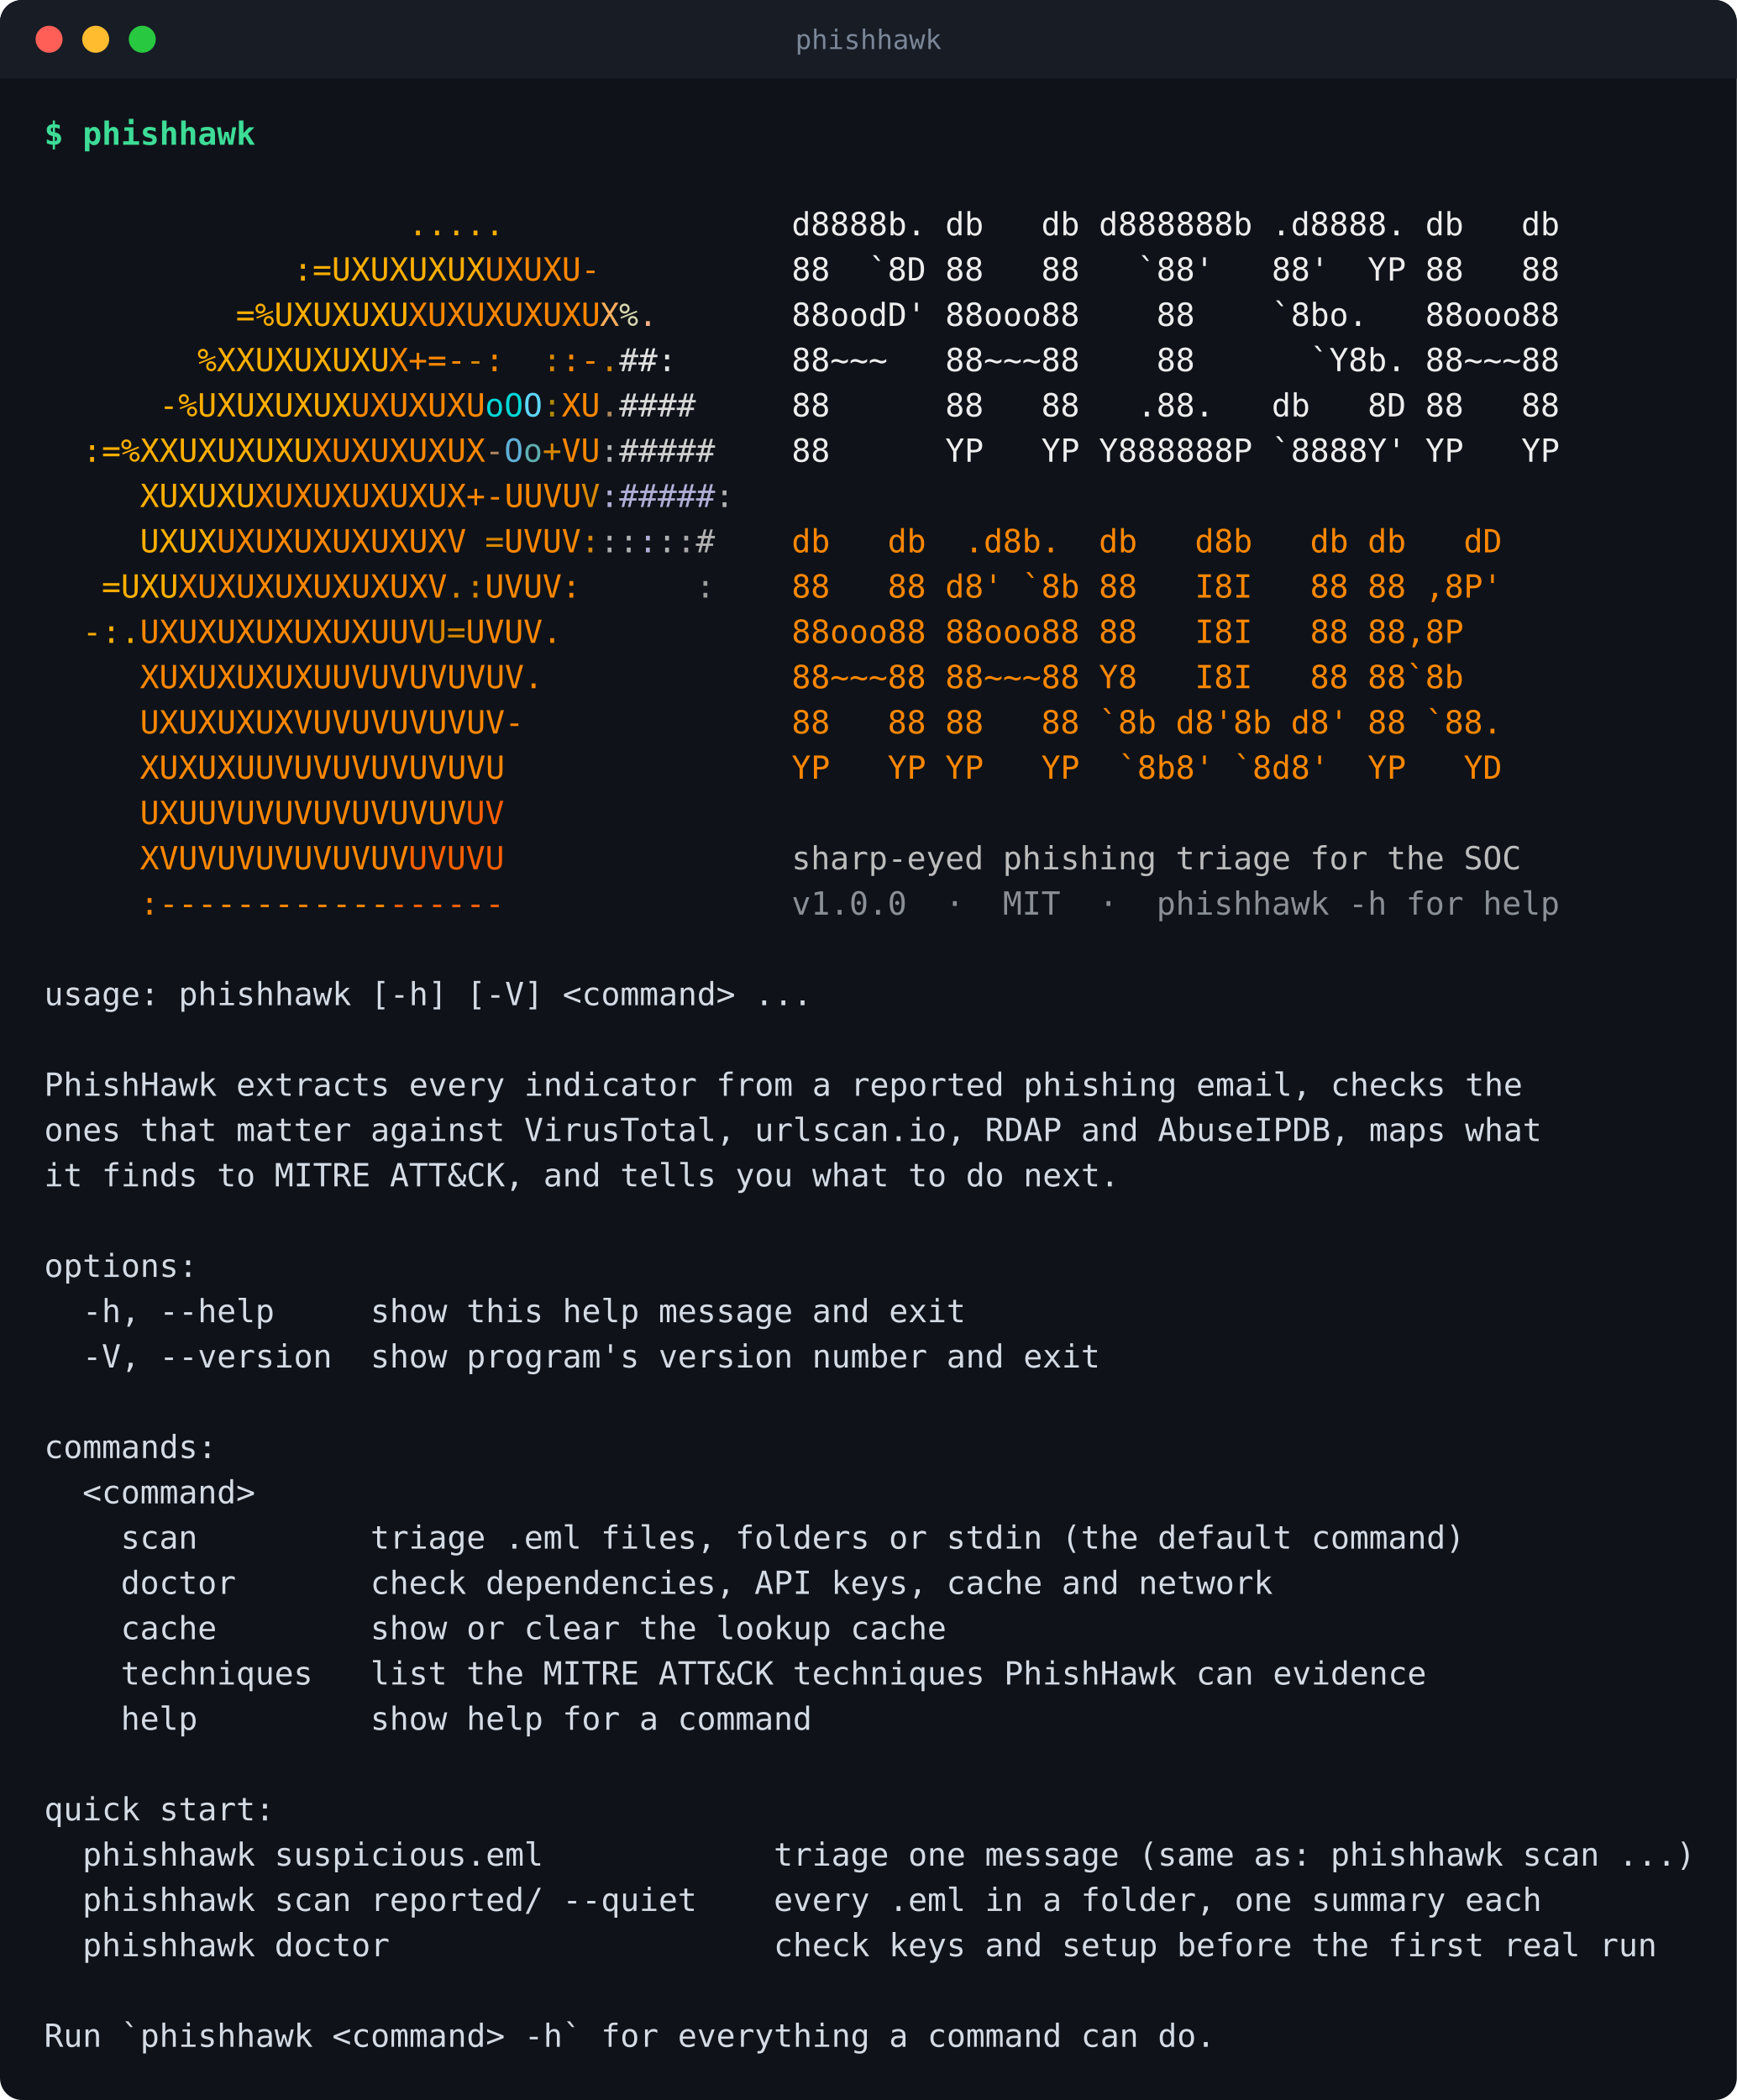
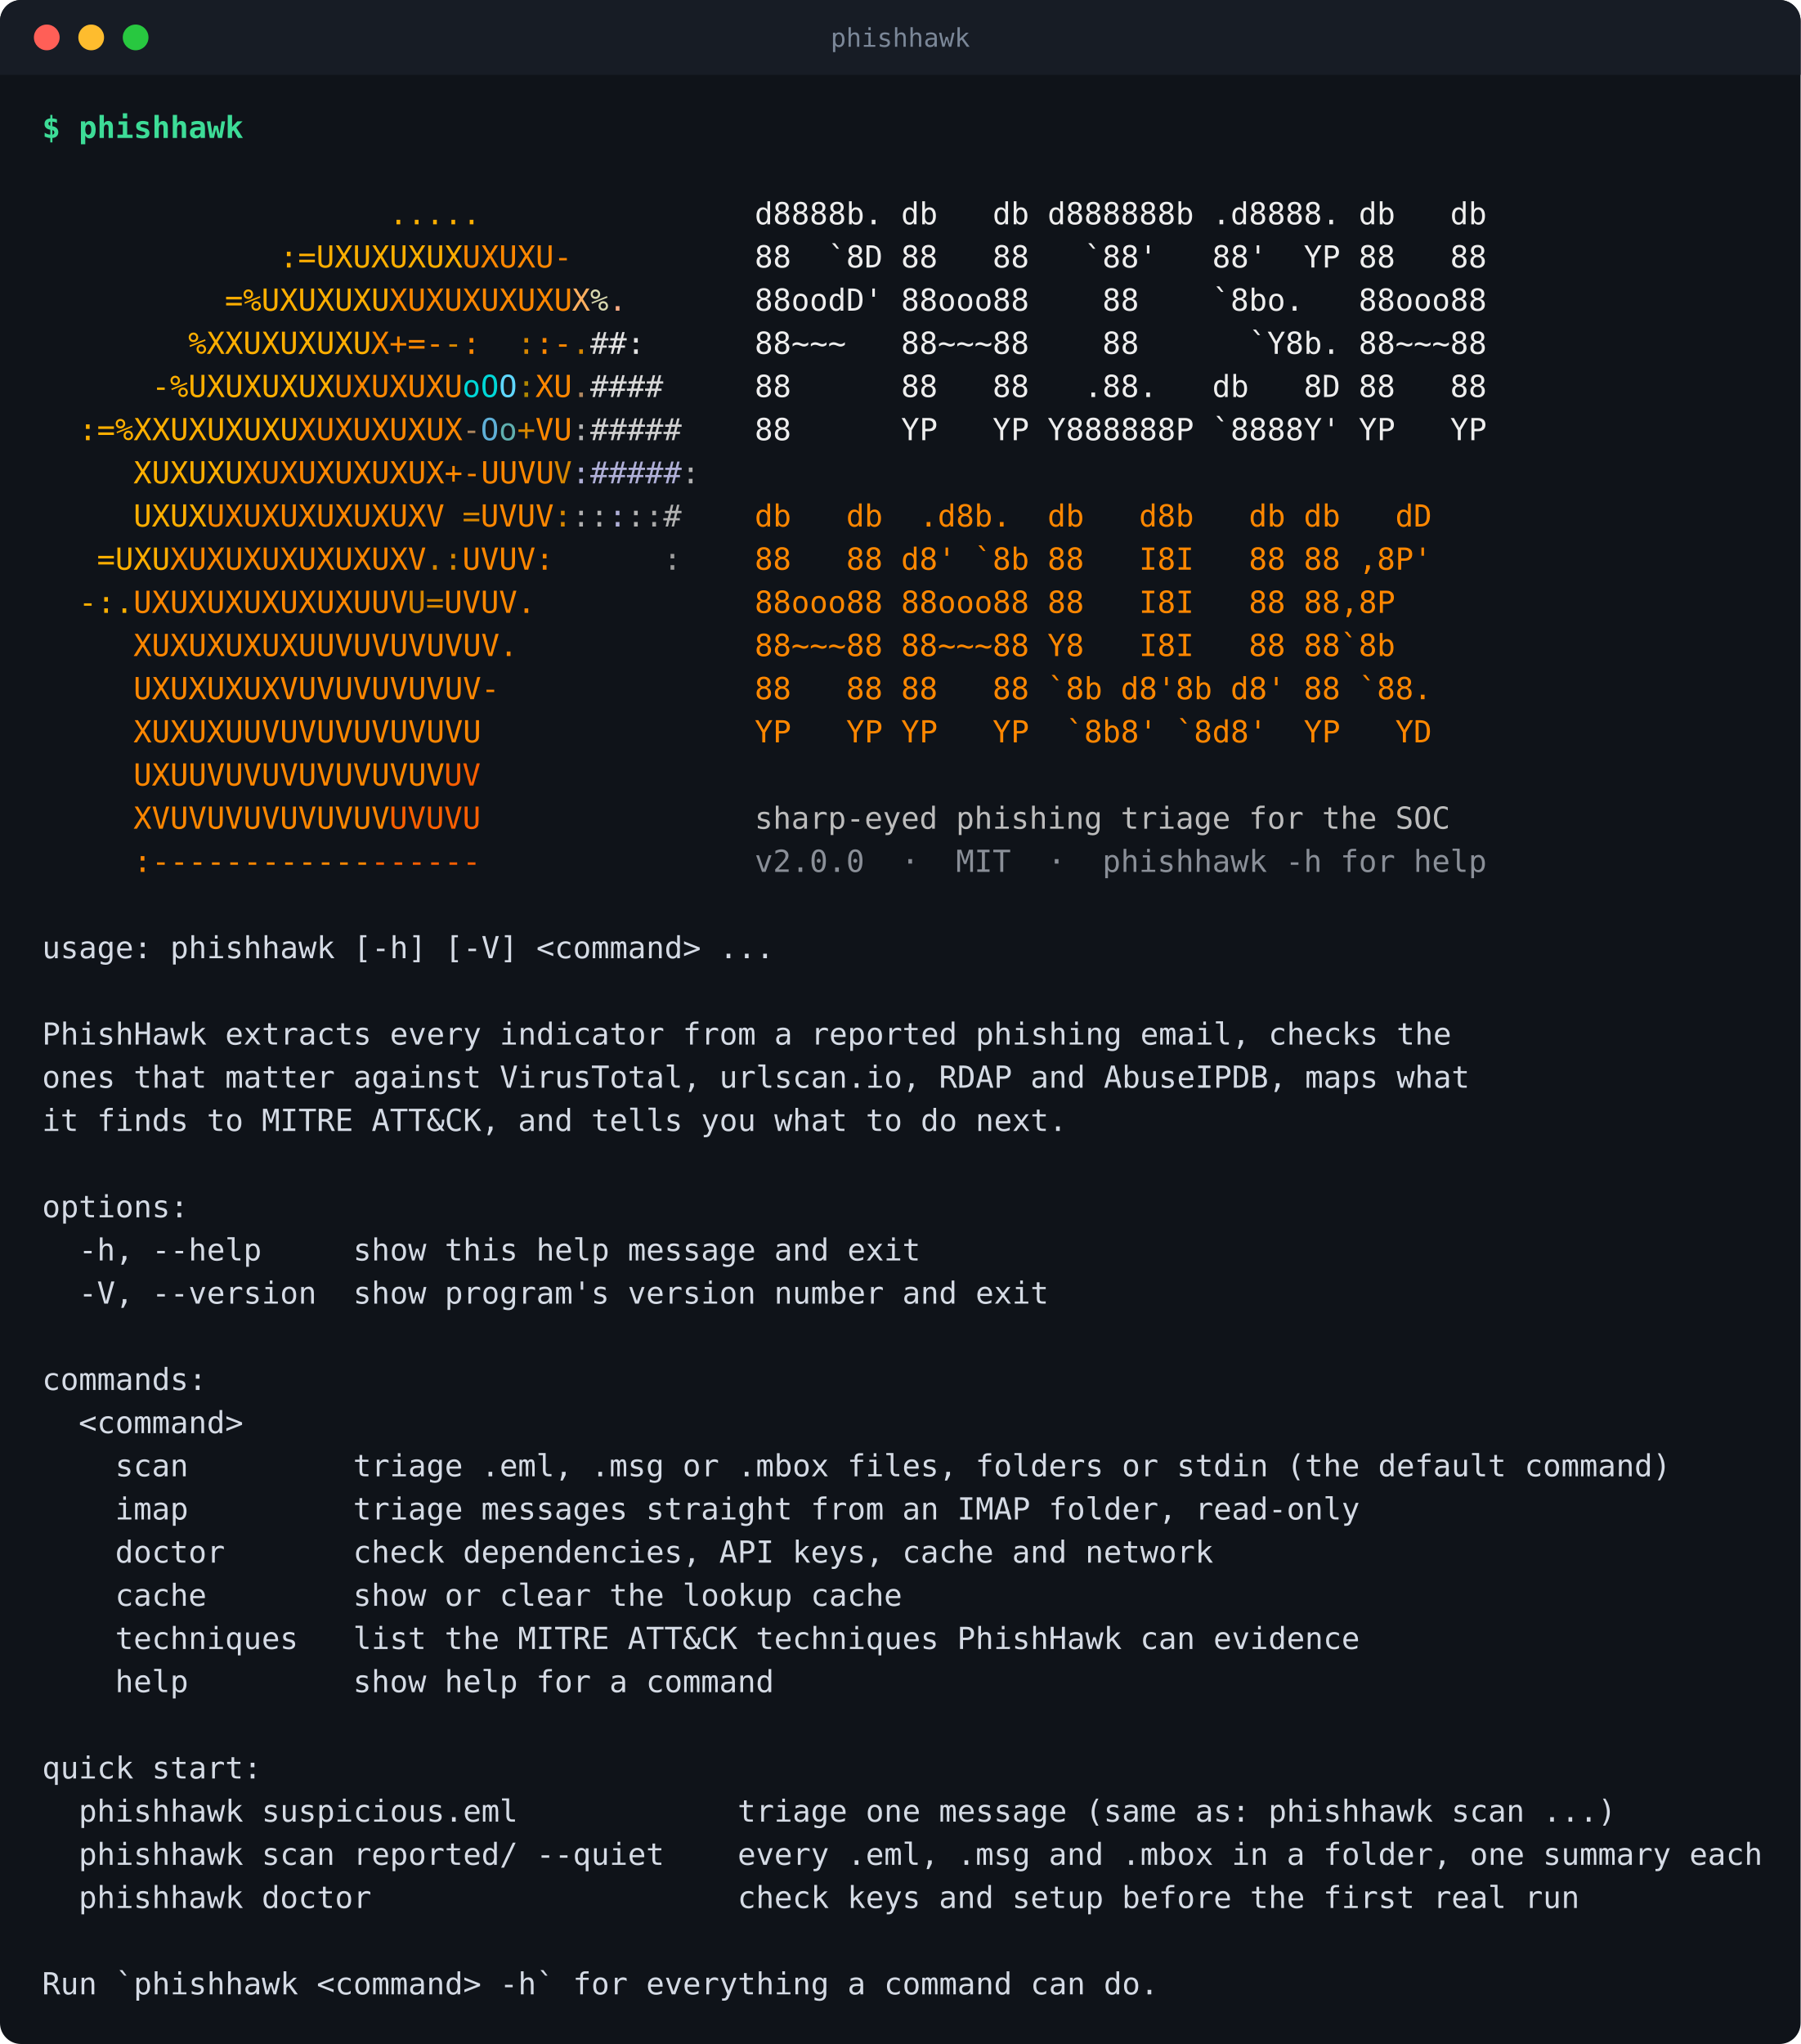
- <svg xmlns="http://www.w3.org/2000/svg" width="708" height="856" viewBox="0 0 708 856" font-family="ui-monospace,SFMono-Regular,Menlo,Consolas,'DejaVu Sans Mono',monospace" font-size="13.0">
+ <svg xmlns="http://www.w3.org/2000/svg" width="770" height="874" viewBox="0 0 770 874" font-family="ui-monospace,SFMono-Regular,Menlo,Consolas,'DejaVu Sans Mono',monospace" font-size="13.0">
  <rect width="100%" height="100%" rx="9" fill="#0f1319" />
-   <path d="M0 9a9 9 0 0 1 9-9h690 a9 9 0 0 1 9 9v23H0z" fill="#171c25" />
+   <path d="M0 9a9 9 0 0 1 9-9h752 a9 9 0 0 1 9 9v23H0z" fill="#171c25" />
  <circle cx="20" cy="16" r="5.5" fill="#ff5f57" />
  <circle cx="39" cy="16" r="5.5" fill="#febc2e" />
  <circle cx="58" cy="16" r="5.5" fill="#28c840" />
-   <text x="354" y="20.0" fill="#7b8798" font-size="11" text-anchor="middle">phishhawk</text>
+   <text x="385" y="20.0" fill="#7b8798" font-size="11" text-anchor="middle">phishhawk</text>
  <text xml:space="preserve" x="18.00" y="59.00" fill="#3ddc97" font-weight="600">$ phishhawk</text>
  <text xml:space="preserve" x="166.45" y="95.92" fill="#ffaf00">.....</text>
  <text xml:space="preserve" x="322.71" y="95.92" fill="#eeeeee">d8888b. db   db d888888b .d8888. db   db</text>
  <text xml:space="preserve" x="119.57" y="114.38" fill="#ffaf00">:=UXUXUXUX</text>
  <text xml:space="preserve" x="197.70" y="114.38" fill="#ff8700">UXUXU-</text>
  <text xml:space="preserve" x="322.71" y="114.38" fill="#eeeeee">88  `8D 88   88   `88'   88'  YP 88   88</text>
  <text xml:space="preserve" x="96.13" y="132.84" fill="#ffaf00">=%UXUXUXU</text>
  <text xml:space="preserve" x="166.45" y="132.84" fill="#ff8700">XUXUXUXUXU</text>
  <text xml:space="preserve" x="244.58" y="132.84" fill="#ffaf5f">X</text>
  <text xml:space="preserve" x="252.39" y="132.84" fill="#d7d7af">%</text>
  <text xml:space="preserve" x="260.20" y="132.84" fill="#ffaf87">.</text>
  <text xml:space="preserve" x="322.71" y="132.84" fill="#eeeeee">88oodD' 88ooo88    88    `8bo.   88ooo88</text>
  <text xml:space="preserve" x="80.50" y="151.30" fill="#ffaf00">%XXUXUXUXU</text>
  <text xml:space="preserve" x="158.63" y="151.30" fill="#ff8700">X+=-</text>
  <text xml:space="preserve" x="189.89" y="151.30" fill="#d78700">-</text>
  <text xml:space="preserve" x="197.70" y="151.30" fill="#ff8700">:</text>
  <text xml:space="preserve" x="221.14" y="151.30" fill="#d78700">:</text>
  <text xml:space="preserve" x="228.95" y="151.30" fill="#ff8700">:-</text>
  <text xml:space="preserve" x="244.58" y="151.30" fill="#d78700">.</text>
  <text xml:space="preserve" x="252.39" y="151.30" fill="#dadada">#</text>
  <text xml:space="preserve" x="260.20" y="151.30" fill="#e4e4e4">#:</text>
  <text xml:space="preserve" x="322.71" y="151.30" fill="#eeeeee">88~~~   88~~~88    88      `Y8b. 88~~~88</text>
  <text xml:space="preserve" x="64.88" y="169.76" fill="#ffaf00">-%UXUXUXUX</text>
  <text xml:space="preserve" x="143.01" y="169.76" fill="#ff8700">UXUXUXU</text>
  <text xml:space="preserve" x="197.70" y="169.76" fill="#00d7d7">oO</text>
  <text xml:space="preserve" x="213.32" y="169.76" fill="#5fd7ff">O</text>
  <text xml:space="preserve" x="221.14" y="169.76" fill="#af8700">:</text>
  <text xml:space="preserve" x="228.95" y="169.76" fill="#ff8700">XU</text>
  <text xml:space="preserve" x="244.58" y="169.76" fill="#af875f">.</text>
  <text xml:space="preserve" x="252.39" y="169.76" fill="#d7d7d7">#</text>
  <text xml:space="preserve" x="260.20" y="169.76" fill="#dadada">##</text>
  <text xml:space="preserve" x="275.83" y="169.76" fill="#d7d7d7">#</text>
  <text xml:space="preserve" x="322.71" y="169.76" fill="#eeeeee">88      88   88   .88.   db   8D 88   88</text>
  <text xml:space="preserve" x="33.63" y="188.22" fill="#ffaf00">:=%XXUXUXUXU</text>
  <text xml:space="preserve" x="127.38" y="188.22" fill="#ff8700">XUXUXUXUX</text>
  <text xml:space="preserve" x="197.70" y="188.22" fill="#af875f">-</text>
  <text xml:space="preserve" x="205.51" y="188.22" fill="#5fafd7">O</text>
  <text xml:space="preserve" x="213.32" y="188.22" fill="#5fafaf">o</text>
  <text xml:space="preserve" x="221.14" y="188.22" fill="#d78700">+</text>
  <text xml:space="preserve" x="228.95" y="188.22" fill="#ff8700">VU</text>
  <text xml:space="preserve" x="244.58" y="188.22" fill="#b2b2b2">:</text>
  <text xml:space="preserve" x="252.39" y="188.22" fill="#d0d0d0">#####</text>
  <text xml:space="preserve" x="322.71" y="188.22" fill="#eeeeee">88      YP   YP Y888888P `8888Y' YP   YP</text>
  <text xml:space="preserve" x="57.06" y="206.68" fill="#ffaf00">XUXUXU</text>
  <text xml:space="preserve" x="103.94" y="206.68" fill="#ff8700">XUXUXUXUXUX+-UUVU</text>
  <text xml:space="preserve" x="236.76" y="206.68" fill="#d78700">V</text>
  <text xml:space="preserve" x="244.58" y="206.68" fill="#afafd7">:#####</text>
  <text xml:space="preserve" x="291.45" y="206.68" fill="#b2b2b2">:</text>
  <text xml:space="preserve" x="57.06" y="225.14" fill="#ffaf00">UXUX</text>
  <text xml:space="preserve" x="88.32" y="225.14" fill="#ff8700">UXUXUXUXUXUXV</text>
  <text xml:space="preserve" x="197.70" y="225.14" fill="#d78700">=</text>
  <text xml:space="preserve" x="205.51" y="225.14" fill="#ff8700">UVUV</text>
  <text xml:space="preserve" x="236.76" y="225.14" fill="#d78700">:</text>
  <text xml:space="preserve" x="244.58" y="225.14" fill="#afafaf">:</text>
  <text xml:space="preserve" x="252.39" y="225.14" fill="#b2b2b2">:</text>
  <text xml:space="preserve" x="260.20" y="225.14" fill="#afafd7">:</text>
  <text xml:space="preserve" x="268.02" y="225.14" fill="#b2b2b2">:</text>
  <text xml:space="preserve" x="275.83" y="225.14" fill="#a8a8a8">:</text>
  <text xml:space="preserve" x="283.64" y="225.14" fill="#b2b2b2">#</text>
  <text xml:space="preserve" x="322.71" y="225.14" fill="#ff8700">db   db  .d8b.  db   d8b   db db   dD</text>
  <text xml:space="preserve" x="41.44" y="243.60" fill="#ffaf00">=UXU</text>
  <text xml:space="preserve" x="72.69" y="243.60" fill="#ff8700">XUXUXUXUXUXUXV</text>
  <text xml:space="preserve" x="182.07" y="243.60" fill="#d78700">.:</text>
  <text xml:space="preserve" x="197.70" y="243.60" fill="#ff8700">UVUV:</text>
  <text xml:space="preserve" x="283.64" y="243.60" fill="#9e9e9e">:</text>
  <text xml:space="preserve" x="322.71" y="243.60" fill="#ff8700">88   88 d8' `8b 88   I8I   88 88 ,8P'</text>
  <text xml:space="preserve" x="33.63" y="262.06" fill="#ffaf00">-:.</text>
  <text xml:space="preserve" x="57.06" y="262.06" fill="#ff8700">UXUXUXUXUXUXUUV</text>
  <text xml:space="preserve" x="174.26" y="262.06" fill="#d78700">U=</text>
  <text xml:space="preserve" x="189.89" y="262.06" fill="#ff8700">UVUV.</text>
  <text xml:space="preserve" x="322.71" y="262.06" fill="#ff8700">88ooo88 88ooo88 88   I8I   88 88,8P</text>
  <text xml:space="preserve" x="57.06" y="280.52" fill="#ff8700">XUXUXUXUXUUVUVUVUVUV.</text>
  <text xml:space="preserve" x="322.71" y="280.52" fill="#ff8700">88~~~88 88~~~88 Y8   I8I   88 88`8b</text>
  <text xml:space="preserve" x="57.06" y="298.98" fill="#ff8700">UXUXUXUXVUVUVUVUVUV-</text>
  <text xml:space="preserve" x="322.71" y="298.98" fill="#ff8700">88   88 88   88 `8b d8'8b d8' 88 `88.</text>
  <text xml:space="preserve" x="57.06" y="317.44" fill="#ff8700">XUXUXUUVUVUVUVUVUVU</text>
  <text xml:space="preserve" x="322.71" y="317.44" fill="#ff8700">YP   YP YP   YP  `8b8' `8d8'  YP   YD</text>
  <text xml:space="preserve" x="57.06" y="335.90" fill="#ff8700">UXUUVUVUVUVUVUVUV</text>
  <text xml:space="preserve" x="189.89" y="335.90" fill="#ff5f00">UV</text>
  <text xml:space="preserve" x="57.06" y="354.36" fill="#ff8700">XVUVUVUVUVUVUV</text>
  <text xml:space="preserve" x="166.45" y="354.36" fill="#ff5f00">UVUVU</text>
  <text xml:space="preserve" x="322.71" y="354.36" fill="#bcbcbc">sharp-eyed phishing triage for the SOC</text>
  <text xml:space="preserve" x="57.06" y="372.82" fill="#ff8700">:------------</text>
  <text xml:space="preserve" x="158.63" y="372.82" fill="#ff5f00">------</text>
-   <text xml:space="preserve" x="322.71" y="372.82" fill="#d5dbe5" opacity=".62">v1.0.0  ·  MIT  ·  phishhawk -h for help</text>
+   <text xml:space="preserve" x="322.71" y="372.82" fill="#d5dbe5" opacity=".62">v2.0.0  ·  MIT  ·  phishhawk -h for help</text>
  <text xml:space="preserve" x="18.00" y="409.74" fill="#d5dbe5">usage: phishhawk [-h] [-V] &lt;command&gt; ...</text>
  <text xml:space="preserve" x="18.00" y="446.66" fill="#d5dbe5">PhishHawk extracts every indicator from a reported phishing email, checks the</text>
  <text xml:space="preserve" x="18.00" y="465.12" fill="#d5dbe5">ones that matter against VirusTotal, urlscan.io, RDAP and AbuseIPDB, maps what</text>
  <text xml:space="preserve" x="18.00" y="483.58" fill="#d5dbe5">it finds to MITRE ATT&amp;CK, and tells you what to do next.</text>
  <text xml:space="preserve" x="18.00" y="520.50" fill="#d5dbe5">options:</text>
  <text xml:space="preserve" x="33.63" y="538.96" fill="#d5dbe5">-h, --help     show this help message and exit</text>
  <text xml:space="preserve" x="33.63" y="557.42" fill="#d5dbe5">-V, --version  show program's version number and exit</text>
  <text xml:space="preserve" x="18.00" y="594.34" fill="#d5dbe5">commands:</text>
  <text xml:space="preserve" x="33.63" y="612.80" fill="#d5dbe5">&lt;command&gt;</text>
-   <text xml:space="preserve" x="49.25" y="631.26" fill="#d5dbe5">scan         triage .eml files, folders or stdin (the default command)</text>
-   <text xml:space="preserve" x="49.25" y="649.72" fill="#d5dbe5">doctor       check dependencies, API keys, cache and network</text>
-   <text xml:space="preserve" x="49.25" y="668.18" fill="#d5dbe5">cache        show or clear the lookup cache</text>
-   <text xml:space="preserve" x="49.25" y="686.64" fill="#d5dbe5">techniques   list the MITRE ATT&amp;CK techniques PhishHawk can evidence</text>
-   <text xml:space="preserve" x="49.25" y="705.10" fill="#d5dbe5">help         show help for a command</text>
-   <text xml:space="preserve" x="18.00" y="742.02" fill="#d5dbe5">quick start:</text>
-   <text xml:space="preserve" x="33.63" y="760.48" fill="#d5dbe5">phishhawk suspicious.eml            triage one message (same as: phishhawk scan ...)</text>
-   <text xml:space="preserve" x="33.63" y="778.94" fill="#d5dbe5">phishhawk scan reported/ --quiet    every .eml in a folder, one summary each</text>
-   <text xml:space="preserve" x="33.63" y="797.40" fill="#d5dbe5">phishhawk doctor                    check keys and setup before the first real run</text>
-   <text xml:space="preserve" x="18.00" y="834.32" fill="#d5dbe5">Run `phishhawk &lt;command&gt; -h` for everything a command can do.</text>
+   <text xml:space="preserve" x="49.25" y="631.26" fill="#d5dbe5">scan         triage .eml, .msg or .mbox files, folders or stdin (the default command)</text>
+   <text xml:space="preserve" x="49.25" y="649.72" fill="#d5dbe5">imap         triage messages straight from an IMAP folder, read-only</text>
+   <text xml:space="preserve" x="49.25" y="668.18" fill="#d5dbe5">doctor       check dependencies, API keys, cache and network</text>
+   <text xml:space="preserve" x="49.25" y="686.64" fill="#d5dbe5">cache        show or clear the lookup cache</text>
+   <text xml:space="preserve" x="49.25" y="705.10" fill="#d5dbe5">techniques   list the MITRE ATT&amp;CK techniques PhishHawk can evidence</text>
+   <text xml:space="preserve" x="49.25" y="723.56" fill="#d5dbe5">help         show help for a command</text>
+   <text xml:space="preserve" x="18.00" y="760.48" fill="#d5dbe5">quick start:</text>
+   <text xml:space="preserve" x="33.63" y="778.94" fill="#d5dbe5">phishhawk suspicious.eml            triage one message (same as: phishhawk scan ...)</text>
+   <text xml:space="preserve" x="33.63" y="797.40" fill="#d5dbe5">phishhawk scan reported/ --quiet    every .eml, .msg and .mbox in a folder, one summary each</text>
+   <text xml:space="preserve" x="33.63" y="815.86" fill="#d5dbe5">phishhawk doctor                    check keys and setup before the first real run</text>
+   <text xml:space="preserve" x="18.00" y="852.78" fill="#d5dbe5">Run `phishhawk &lt;command&gt; -h` for everything a command can do.</text>
</svg>
